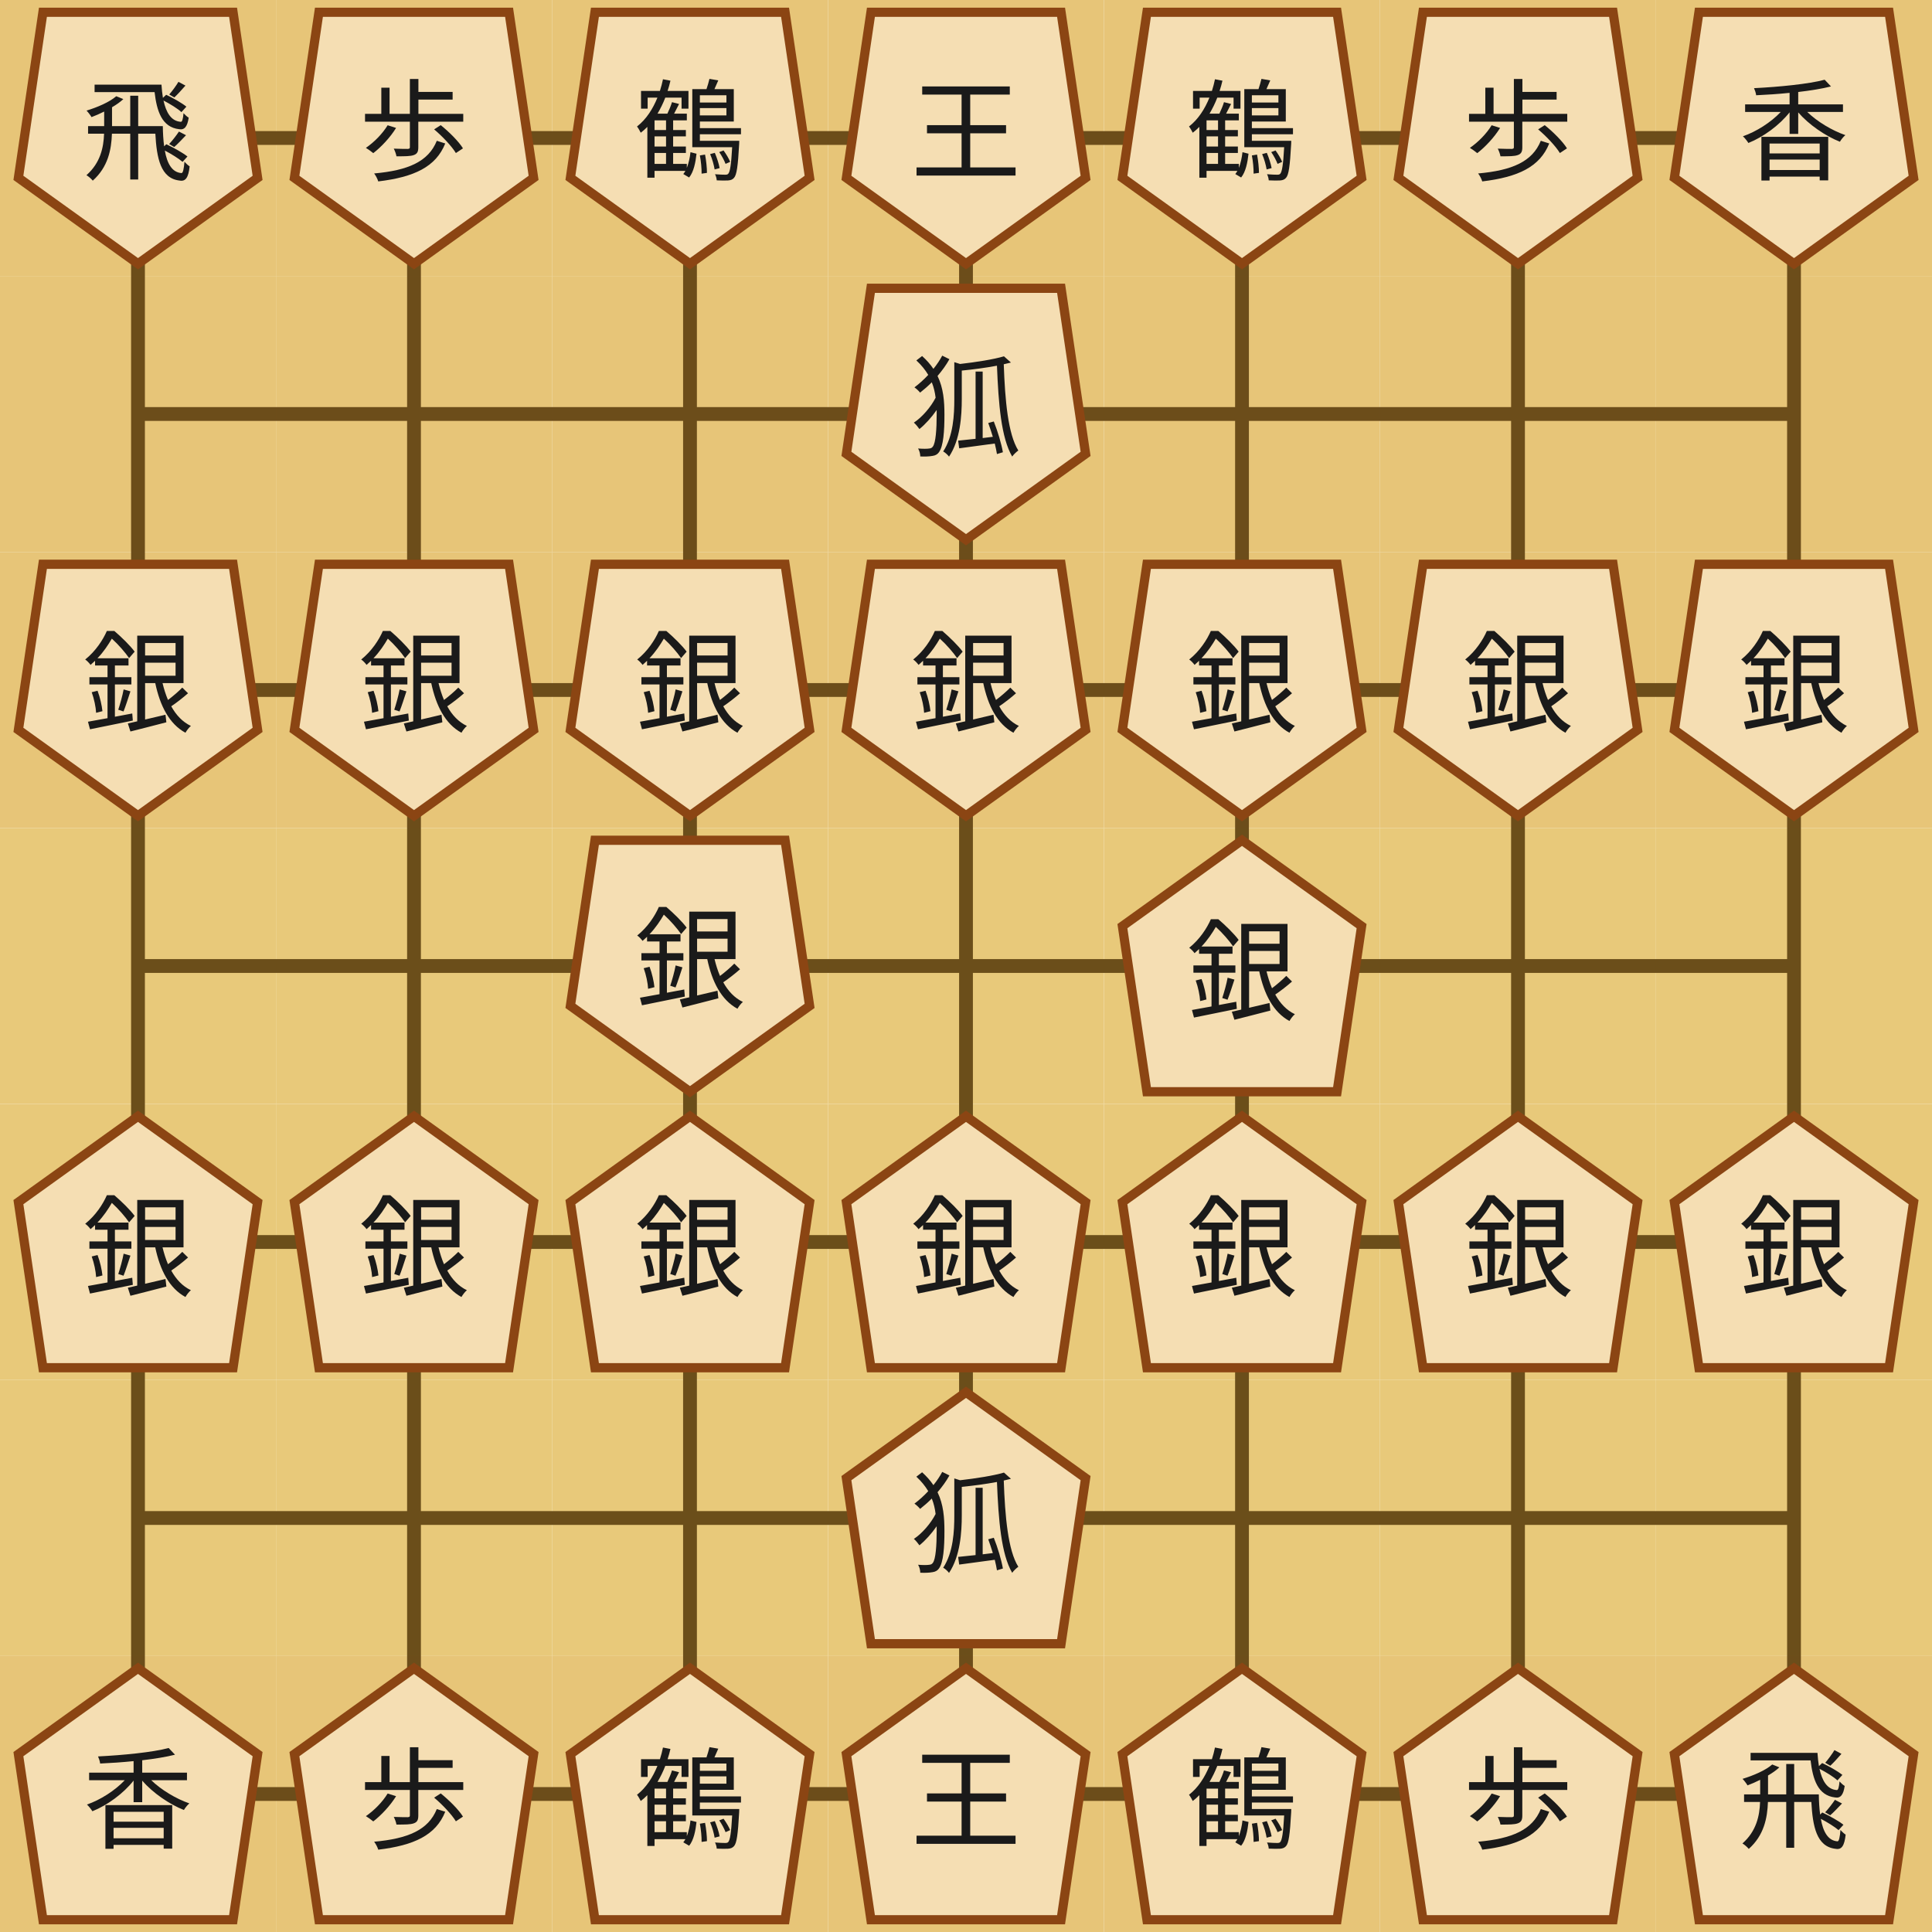
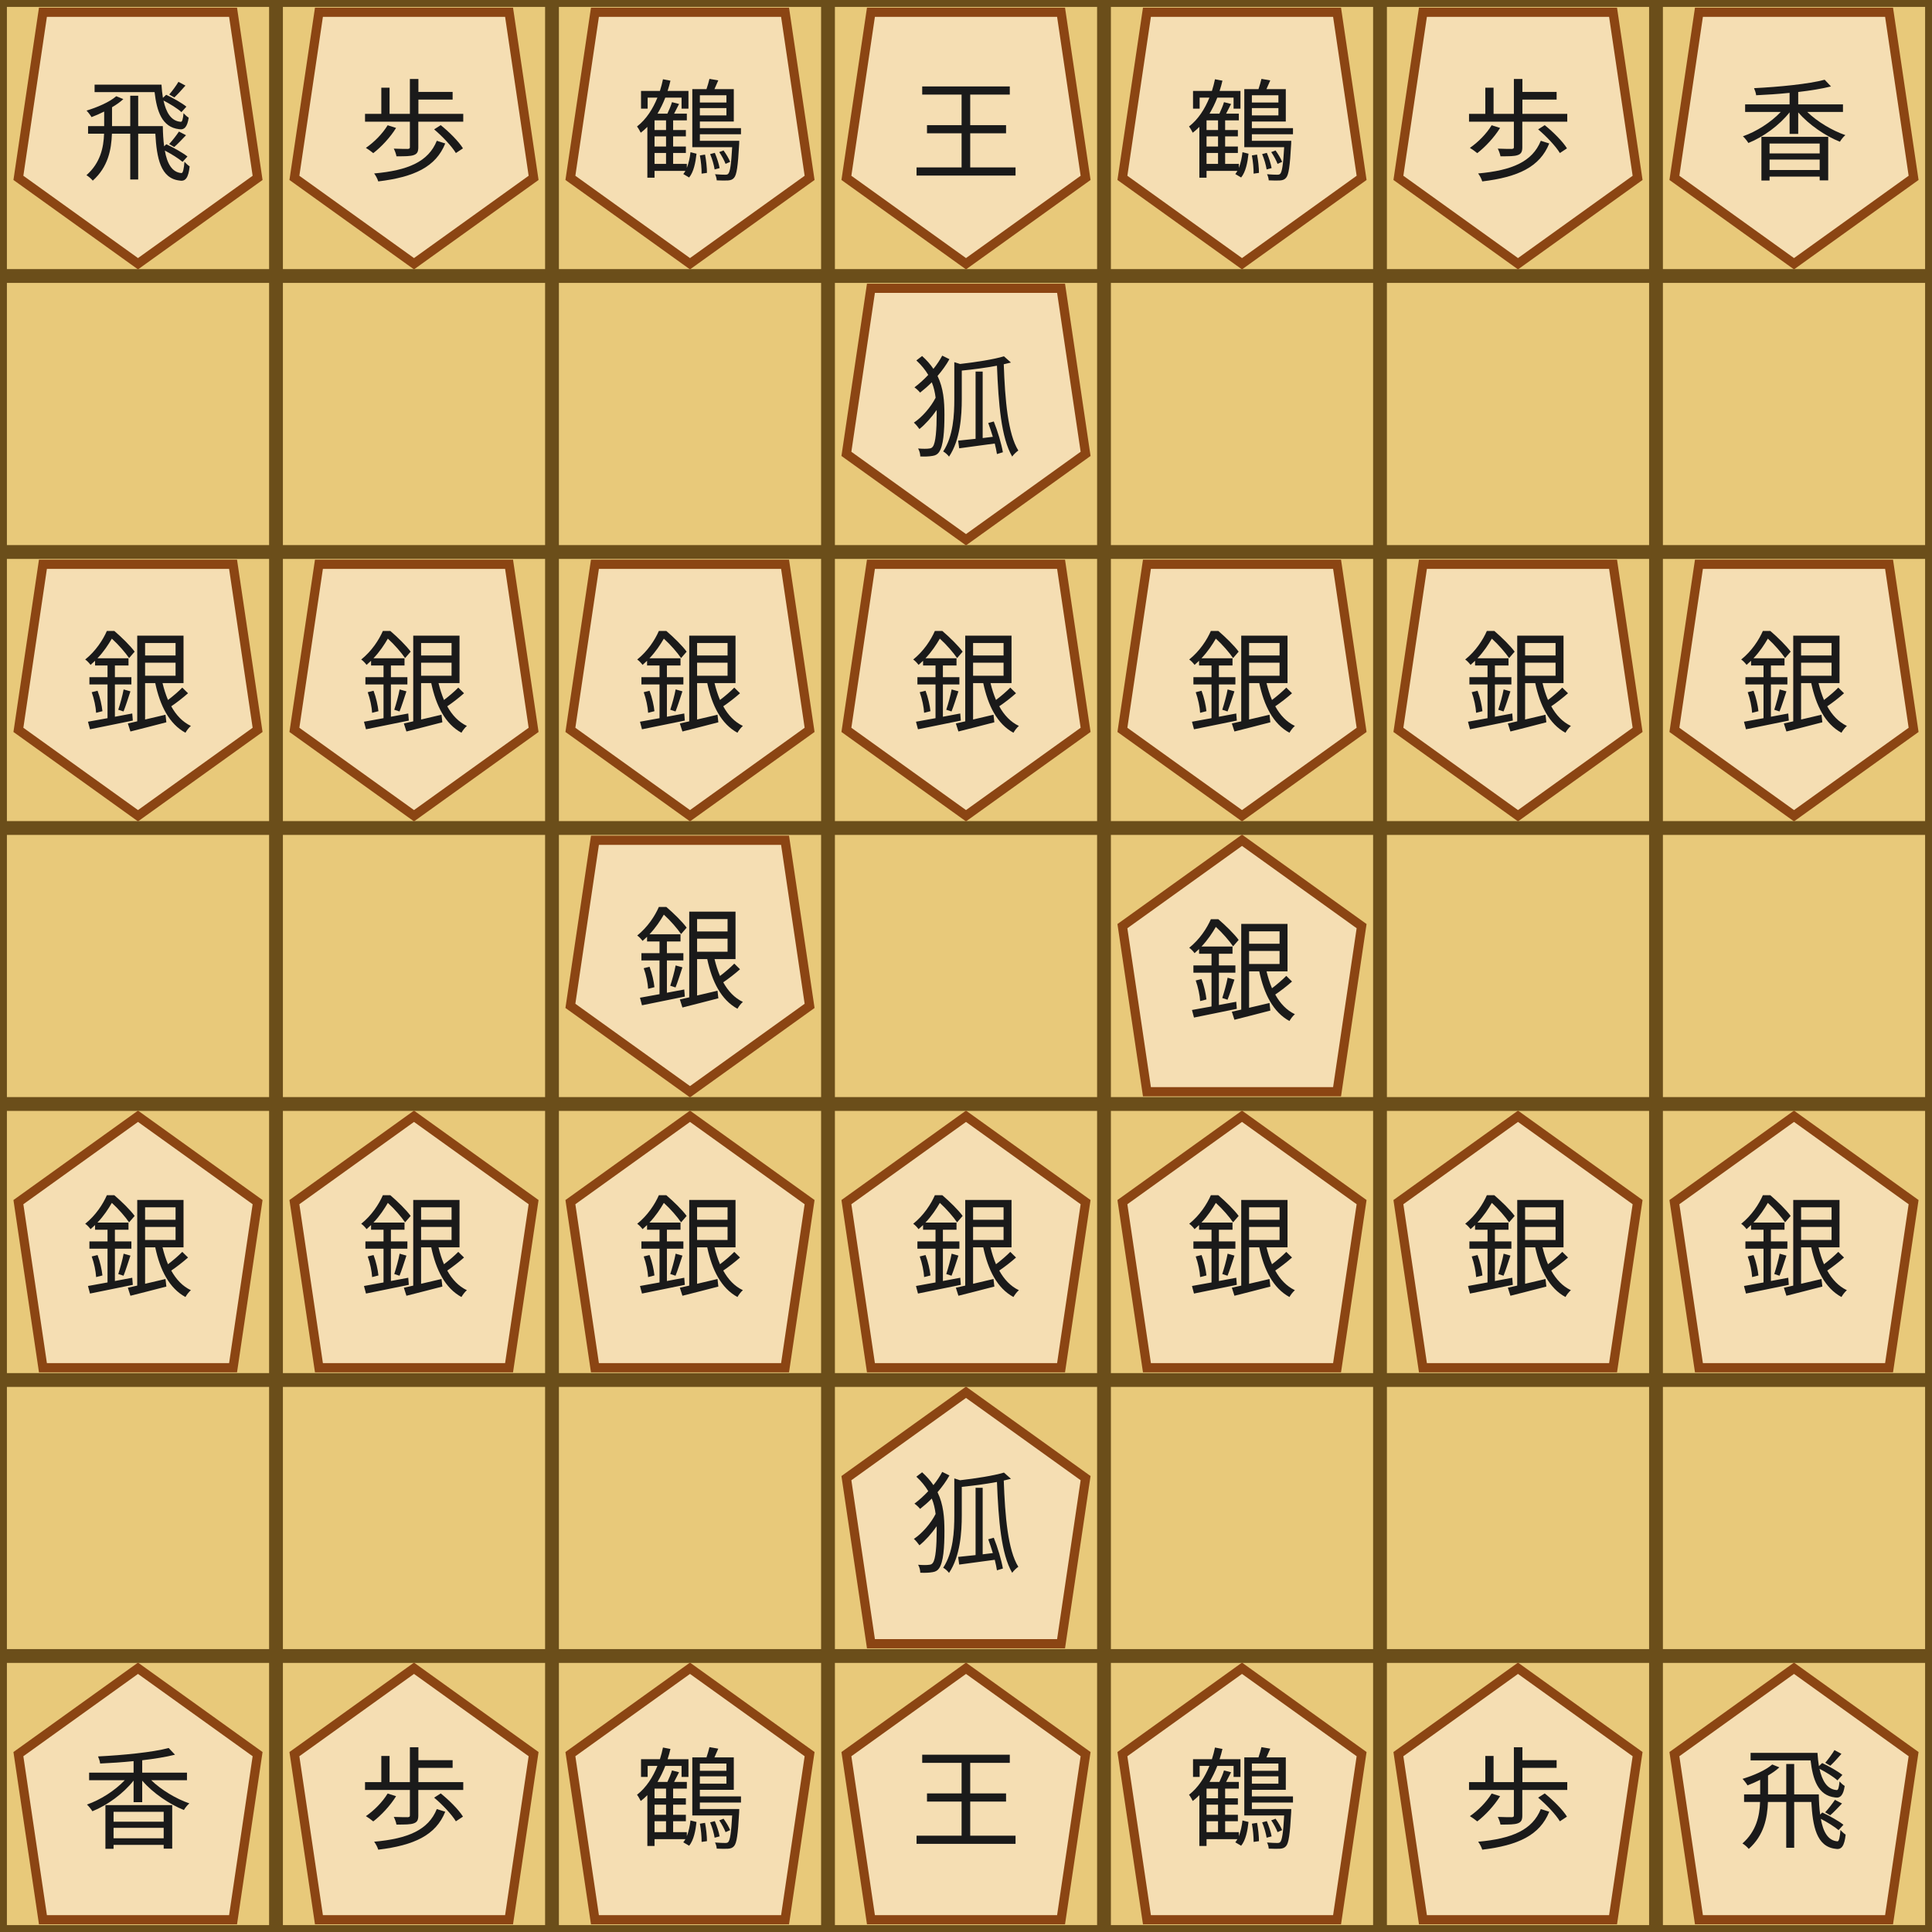
<svg xmlns="http://www.w3.org/2000/svg" viewBox="0 0 280 280" width="280" height="280">
  <defs>
    <symbol id="piece-mce-shogi-fairy-bR" viewBox="0 0 45 45">
      <polygon points="22.5,43 3,29 7,2 38,2 42,29" fill="#f5deb3" stroke="#8b4513" stroke-width="1.5" />
      <text x="22.5" y="28" text-anchor="middle" font-size="18" font-family="serif" fill="#1a1a1a">飛</text>
    </symbol>
    <symbol id="piece-mce-shogi-fairy-bP" viewBox="0 0 45 45">
      <polygon points="22.5,43 3,29 7,2 38,2 42,29" fill="#f5deb3" stroke="#8b4513" stroke-width="1.5" />
      <text x="22.5" y="28" text-anchor="middle" font-size="18" font-family="serif" fill="#1a1a1a">歩</text>
    </symbol>
    <symbol id="piece-mce-shogi-fairy-bTC" viewBox="0 0 45 45">
      <polygon points="22.5,43 3,29 7,2 38,2 42,29" fill="#f5deb3" stroke="#8b4513" stroke-width="1.5" />
      <text x="22.5" y="28" text-anchor="middle" font-size="18" font-family="serif" fill="#1a1a1a">鶴</text>
    </symbol>
    <symbol id="piece-mce-shogi-fairy-bK" viewBox="0 0 45 45">
      <polygon points="22.5,43 3,29 7,2 38,2 42,29" fill="#f5deb3" stroke="#8b4513" stroke-width="1.5" />
      <text x="22.5" y="28" text-anchor="middle" font-size="18" font-family="serif" fill="#1a1a1a">王</text>
    </symbol>
    <symbol id="piece-mce-shogi-fairy-bL" viewBox="0 0 45 45">
      <polygon points="22.5,43 3,29 7,2 38,2 42,29" fill="#f5deb3" stroke="#8b4513" stroke-width="1.5" />
      <text x="22.5" y="28" text-anchor="middle" font-size="18" font-family="serif" fill="#1a1a1a">香</text>
    </symbol>
    <symbol id="piece-mce-shogi-fairy-bTF" viewBox="0 0 45 45">
      <polygon points="22.5,43 3,29 7,2 38,2 42,29" fill="#f5deb3" stroke="#8b4513" stroke-width="1.5" />
      <text x="22.5" y="28" text-anchor="middle" font-size="18" font-family="serif" fill="#1a1a1a">狐</text>
    </symbol>
    <symbol id="piece-mce-shogi-fairy-bS" viewBox="0 0 45 45">
      <polygon points="22.5,43 3,29 7,2 38,2 42,29" fill="#f5deb3" stroke="#8b4513" stroke-width="1.5" />
      <text x="22.5" y="28" text-anchor="middle" font-size="18" font-family="serif" fill="#1a1a1a">銀</text>
    </symbol>
    <symbol id="piece-mce-shogi-fairy-wS" viewBox="0 0 45 45">
      <polygon points="22.5,2 42,16 38,43 7,43 3,16" fill="#f5deb3" stroke="#8b4513" stroke-width="1.5" />
      <text x="22.5" y="30" text-anchor="middle" font-size="18" font-family="serif" fill="#1a1a1a">銀</text>
    </symbol>
    <symbol id="piece-mce-shogi-fairy-wTF" viewBox="0 0 45 45">
      <polygon points="22.5,2 42,16 38,43 7,43 3,16" fill="#f5deb3" stroke="#8b4513" stroke-width="1.5" />
      <text x="22.5" y="30" text-anchor="middle" font-size="18" font-family="serif" fill="#1a1a1a">狐</text>
    </symbol>
    <symbol id="piece-mce-shogi-fairy-wL" viewBox="0 0 45 45">
      <polygon points="22.5,2 42,16 38,43 7,43 3,16" fill="#f5deb3" stroke="#8b4513" stroke-width="1.5" />
      <text x="22.5" y="30" text-anchor="middle" font-size="18" font-family="serif" fill="#1a1a1a">香</text>
    </symbol>
    <symbol id="piece-mce-shogi-fairy-wP" viewBox="0 0 45 45">
      <polygon points="22.5,2 42,16 38,43 7,43 3,16" fill="#f5deb3" stroke="#8b4513" stroke-width="1.5" />
      <text x="22.5" y="30" text-anchor="middle" font-size="18" font-family="serif" fill="#1a1a1a">歩</text>
    </symbol>
    <symbol id="piece-mce-shogi-fairy-wTC" viewBox="0 0 45 45">
      <polygon points="22.5,2 42,16 38,43 7,43 3,16" fill="#f5deb3" stroke="#8b4513" stroke-width="1.5" />
      <text x="22.5" y="30" text-anchor="middle" font-size="18" font-family="serif" fill="#1a1a1a">鶴</text>
    </symbol>
    <symbol id="piece-mce-shogi-fairy-wK" viewBox="0 0 45 45">
      <polygon points="22.5,2 42,16 38,43 7,43 3,16" fill="#f5deb3" stroke="#8b4513" stroke-width="1.5" />
      <text x="22.5" y="30" text-anchor="middle" font-size="18" font-family="serif" fill="#1a1a1a">王</text>
    </symbol>
    <symbol id="piece-mce-shogi-fairy-wR" viewBox="0 0 45 45">
      <polygon points="22.5,2 42,16 38,43 7,43 3,16" fill="#f5deb3" stroke="#8b4513" stroke-width="1.5" />
      <text x="22.5" y="30" text-anchor="middle" font-size="18" font-family="serif" fill="#1a1a1a">飛</text>
    </symbol>
  </defs>
  <rect x="0" y="0" width="40" height="40" fill="#e8c97a" data-sq="a7" class="board-cell" pointer-events="all" />
  <rect x="40" y="0" width="40" height="40" fill="#e8c97a" data-sq="b7" class="board-cell" pointer-events="all" />
  <rect x="80" y="0" width="40" height="40" fill="#e8c97a" data-sq="c7" class="board-cell" pointer-events="all" />
  <rect x="120" y="0" width="40" height="40" fill="#e8c97a" data-sq="d7" class="board-cell" pointer-events="all" />
  <rect x="160" y="0" width="40" height="40" fill="#e8c97a" data-sq="e7" class="board-cell" pointer-events="all" />
  <rect x="200" y="0" width="40" height="40" fill="#e8c97a" data-sq="f7" class="board-cell" pointer-events="all" />
  <rect x="240" y="0" width="40" height="40" fill="#e8c97a" data-sq="g7" class="board-cell" pointer-events="all" />
  <rect x="0" y="40" width="40" height="40" fill="#e8c97a" data-sq="a6" class="board-cell" pointer-events="all" />
  <rect x="40" y="40" width="40" height="40" fill="#e8c97a" data-sq="b6" class="board-cell" pointer-events="all" />
  <rect x="80" y="40" width="40" height="40" fill="#e8c97a" data-sq="c6" class="board-cell" pointer-events="all" />
  <rect x="120" y="40" width="40" height="40" fill="#e8c97a" data-sq="d6" class="board-cell" pointer-events="all" />
  <rect x="160" y="40" width="40" height="40" fill="#e8c97a" data-sq="e6" class="board-cell" pointer-events="all" />
  <rect x="200" y="40" width="40" height="40" fill="#e8c97a" data-sq="f6" class="board-cell" pointer-events="all" />
  <rect x="240" y="40" width="40" height="40" fill="#e8c97a" data-sq="g6" class="board-cell" pointer-events="all" />
  <rect x="0" y="80" width="40" height="40" fill="#e8c97a" data-sq="a5" class="board-cell" pointer-events="all" />
  <rect x="40" y="80" width="40" height="40" fill="#e8c97a" data-sq="b5" class="board-cell" pointer-events="all" />
  <rect x="80" y="80" width="40" height="40" fill="#e8c97a" data-sq="c5" class="board-cell" pointer-events="all" />
  <rect x="120" y="80" width="40" height="40" fill="#e8c97a" data-sq="d5" class="board-cell" pointer-events="all" />
  <rect x="160" y="80" width="40" height="40" fill="#e8c97a" data-sq="e5" class="board-cell" pointer-events="all" />
  <rect x="200" y="80" width="40" height="40" fill="#e8c97a" data-sq="f5" class="board-cell" pointer-events="all" />
  <rect x="240" y="80" width="40" height="40" fill="#e8c97a" data-sq="g5" class="board-cell" pointer-events="all" />
  <rect x="0" y="120" width="40" height="40" fill="#e8c97a" data-sq="a4" class="board-cell" pointer-events="all" />
  <rect x="40" y="120" width="40" height="40" fill="#e8c97a" data-sq="b4" class="board-cell" pointer-events="all" />
  <rect x="80" y="120" width="40" height="40" fill="#e8c97a" data-sq="c4" class="board-cell" pointer-events="all" />
  <rect x="120" y="120" width="40" height="40" fill="#e8c97a" data-sq="d4" class="board-cell" pointer-events="all" />
  <rect x="160" y="120" width="40" height="40" fill="#e8c97a" data-sq="e4" class="board-cell" pointer-events="all" />
  <rect x="200" y="120" width="40" height="40" fill="#e8c97a" data-sq="f4" class="board-cell" pointer-events="all" />
  <rect x="240" y="120" width="40" height="40" fill="#e8c97a" data-sq="g4" class="board-cell" pointer-events="all" />
  <rect x="0" y="160" width="40" height="40" fill="#e8c97a" data-sq="a3" class="board-cell" pointer-events="all" />
  <rect x="40" y="160" width="40" height="40" fill="#e8c97a" data-sq="b3" class="board-cell" pointer-events="all" />
  <rect x="80" y="160" width="40" height="40" fill="#e8c97a" data-sq="c3" class="board-cell" pointer-events="all" />
  <rect x="120" y="160" width="40" height="40" fill="#e8c97a" data-sq="d3" class="board-cell" pointer-events="all" />
  <rect x="160" y="160" width="40" height="40" fill="#e8c97a" data-sq="e3" class="board-cell" pointer-events="all" />
  <rect x="200" y="160" width="40" height="40" fill="#e8c97a" data-sq="f3" class="board-cell" pointer-events="all" />
  <rect x="240" y="160" width="40" height="40" fill="#e8c97a" data-sq="g3" class="board-cell" pointer-events="all" />
  <rect x="0" y="200" width="40" height="40" fill="#e8c97a" data-sq="a2" class="board-cell" pointer-events="all" />
  <rect x="40" y="200" width="40" height="40" fill="#e8c97a" data-sq="b2" class="board-cell" pointer-events="all" />
  <rect x="80" y="200" width="40" height="40" fill="#e8c97a" data-sq="c2" class="board-cell" pointer-events="all" />
  <rect x="120" y="200" width="40" height="40" fill="#e8c97a" data-sq="d2" class="board-cell" pointer-events="all" />
  <rect x="160" y="200" width="40" height="40" fill="#e8c97a" data-sq="e2" class="board-cell" pointer-events="all" />
  <rect x="200" y="200" width="40" height="40" fill="#e8c97a" data-sq="f2" class="board-cell" pointer-events="all" />
  <rect x="240" y="200" width="40" height="40" fill="#e8c97a" data-sq="g2" class="board-cell" pointer-events="all" />
  <rect x="0" y="240" width="40" height="40" fill="#e8c97a" data-sq="a1" class="board-cell" pointer-events="all" />
  <rect x="40" y="240" width="40" height="40" fill="#e8c97a" data-sq="b1" class="board-cell" pointer-events="all" />
  <rect x="80" y="240" width="40" height="40" fill="#e8c97a" data-sq="c1" class="board-cell" pointer-events="all" />
  <rect x="120" y="240" width="40" height="40" fill="#e8c97a" data-sq="d1" class="board-cell" pointer-events="all" />
  <rect x="160" y="240" width="40" height="40" fill="#e8c97a" data-sq="e1" class="board-cell" pointer-events="all" />
  <rect x="200" y="240" width="40" height="40" fill="#e8c97a" data-sq="f1" class="board-cell" pointer-events="all" />
  <rect x="240" y="240" width="40" height="40" fill="#e8c97a" data-sq="g1" class="board-cell" pointer-events="all" />
-   <line x1="20" y1="20" x2="260" y2="20" pointer-events="none" stroke="#6b4e1a" stroke-width="2" />
-   <line x1="20" y1="60" x2="260" y2="60" pointer-events="none" stroke="#6b4e1a" stroke-width="2" />
-   <line x1="20" y1="100" x2="260" y2="100" pointer-events="none" stroke="#6b4e1a" stroke-width="2" />
-   <line x1="20" y1="140" x2="260" y2="140" pointer-events="none" stroke="#6b4e1a" stroke-width="2" />
-   <line x1="20" y1="180" x2="260" y2="180" pointer-events="none" stroke="#6b4e1a" stroke-width="2" />
-   <line x1="20" y1="220" x2="260" y2="220" pointer-events="none" stroke="#6b4e1a" stroke-width="2" />
-   <line x1="20" y1="260" x2="260" y2="260" pointer-events="none" stroke="#6b4e1a" stroke-width="2" />
-   <line x1="20" y1="20" x2="20" y2="260" pointer-events="none" stroke="#6b4e1a" stroke-width="2" />
-   <line x1="60" y1="20" x2="60" y2="260" pointer-events="none" stroke="#6b4e1a" stroke-width="2" />
-   <line x1="100" y1="20" x2="100" y2="260" pointer-events="none" stroke="#6b4e1a" stroke-width="2" />
-   <line x1="140" y1="20" x2="140" y2="260" pointer-events="none" stroke="#6b4e1a" stroke-width="2" />
-   <line x1="180" y1="20" x2="180" y2="260" pointer-events="none" stroke="#6b4e1a" stroke-width="2" />
-   <line x1="220" y1="20" x2="220" y2="260" pointer-events="none" stroke="#6b4e1a" stroke-width="2" />
-   <line x1="260" y1="20" x2="260" y2="260" pointer-events="none" stroke="#6b4e1a" stroke-width="2" />
-   <rect x="0" y="0" width="40" height="40" fill="rgba(180, 60, 40, 0.08)" opacity="0.3" pointer-events="none" />
-   <rect x="40" y="0" width="40" height="40" fill="rgba(180, 60, 40, 0.08)" opacity="0.3" pointer-events="none" />
-   <rect x="80" y="0" width="40" height="40" fill="rgba(180, 60, 40, 0.08)" opacity="0.3" pointer-events="none" />
-   <rect x="120" y="0" width="40" height="40" fill="rgba(180, 60, 40, 0.08)" opacity="0.3" pointer-events="none" />
-   <rect x="160" y="0" width="40" height="40" fill="rgba(180, 60, 40, 0.08)" opacity="0.3" pointer-events="none" />
-   <rect x="200" y="0" width="40" height="40" fill="rgba(180, 60, 40, 0.08)" opacity="0.3" pointer-events="none" />
-   <rect x="240" y="0" width="40" height="40" fill="rgba(180, 60, 40, 0.08)" opacity="0.3" pointer-events="none" />
-   <rect x="0" y="40" width="40" height="40" fill="rgba(180, 60, 40, 0.08)" opacity="0.3" pointer-events="none" />
-   <rect x="40" y="40" width="40" height="40" fill="rgba(180, 60, 40, 0.08)" opacity="0.3" pointer-events="none" />
-   <rect x="80" y="40" width="40" height="40" fill="rgba(180, 60, 40, 0.08)" opacity="0.3" pointer-events="none" />
-   <rect x="120" y="40" width="40" height="40" fill="rgba(180, 60, 40, 0.08)" opacity="0.3" pointer-events="none" />
-   <rect x="160" y="40" width="40" height="40" fill="rgba(180, 60, 40, 0.08)" opacity="0.3" pointer-events="none" />
-   <rect x="200" y="40" width="40" height="40" fill="rgba(180, 60, 40, 0.08)" opacity="0.3" pointer-events="none" />
-   <rect x="240" y="40" width="40" height="40" fill="rgba(180, 60, 40, 0.08)" opacity="0.3" pointer-events="none" />
-   <rect x="0" y="80" width="40" height="40" fill="rgba(180, 60, 40, 0.08)" opacity="0.3" pointer-events="none" />
-   <rect x="40" y="80" width="40" height="40" fill="rgba(180, 60, 40, 0.08)" opacity="0.3" pointer-events="none" />
-   <rect x="80" y="80" width="40" height="40" fill="rgba(180, 60, 40, 0.08)" opacity="0.3" pointer-events="none" />
-   <rect x="120" y="80" width="40" height="40" fill="rgba(180, 60, 40, 0.08)" opacity="0.3" pointer-events="none" />
-   <rect x="160" y="80" width="40" height="40" fill="rgba(180, 60, 40, 0.08)" opacity="0.3" pointer-events="none" />
-   <rect x="200" y="80" width="40" height="40" fill="rgba(180, 60, 40, 0.08)" opacity="0.3" pointer-events="none" />
-   <rect x="240" y="80" width="40" height="40" fill="rgba(180, 60, 40, 0.08)" opacity="0.3" pointer-events="none" />
-   <rect x="0" y="240" width="40" height="40" fill="rgba(180, 60, 40, 0.08)" opacity="0.3" pointer-events="none" />
-   <rect x="40" y="240" width="40" height="40" fill="rgba(180, 60, 40, 0.08)" opacity="0.3" pointer-events="none" />
-   <rect x="80" y="240" width="40" height="40" fill="rgba(180, 60, 40, 0.08)" opacity="0.3" pointer-events="none" />
-   <rect x="120" y="240" width="40" height="40" fill="rgba(180, 60, 40, 0.08)" opacity="0.3" pointer-events="none" />
-   <rect x="160" y="240" width="40" height="40" fill="rgba(180, 60, 40, 0.08)" opacity="0.3" pointer-events="none" />
-   <rect x="200" y="240" width="40" height="40" fill="rgba(180, 60, 40, 0.08)" opacity="0.3" pointer-events="none" />
-   <rect x="240" y="240" width="40" height="40" fill="rgba(180, 60, 40, 0.08)" opacity="0.3" pointer-events="none" />
-   <circle cx="100" cy="100" r="3" fill="#6b4e1a" pointer-events="none" />
-   <circle cx="260" cy="100" r="3" fill="#6b4e1a" pointer-events="none" />
-   <circle cx="100" cy="260" r="3" fill="#6b4e1a" pointer-events="none" />
-   <circle cx="260" cy="260" r="3" fill="#6b4e1a" pointer-events="none" />
+   <line x1="0" y1="0" x2="280" y2="0" pointer-events="none" stroke="#6b4e1a" stroke-width="2" />
+   <line x1="0" y1="40" x2="280" y2="40" pointer-events="none" stroke="#6b4e1a" stroke-width="2" />
+   <line x1="0" y1="80" x2="280" y2="80" pointer-events="none" stroke="#6b4e1a" stroke-width="2" />
+   <line x1="0" y1="120" x2="280" y2="120" pointer-events="none" stroke="#6b4e1a" stroke-width="2" />
+   <line x1="0" y1="160" x2="280" y2="160" pointer-events="none" stroke="#6b4e1a" stroke-width="2" />
+   <line x1="0" y1="200" x2="280" y2="200" pointer-events="none" stroke="#6b4e1a" stroke-width="2" />
+   <line x1="0" y1="240" x2="280" y2="240" pointer-events="none" stroke="#6b4e1a" stroke-width="2" />
+   <line x1="0" y1="280" x2="280" y2="280" pointer-events="none" stroke="#6b4e1a" stroke-width="2" />
+   <line x1="0" y1="0" x2="0" y2="280" pointer-events="none" stroke="#6b4e1a" stroke-width="2" />
+   <line x1="40" y1="0" x2="40" y2="280" pointer-events="none" stroke="#6b4e1a" stroke-width="2" />
+   <line x1="80" y1="0" x2="80" y2="280" pointer-events="none" stroke="#6b4e1a" stroke-width="2" />
+   <line x1="120" y1="0" x2="120" y2="280" pointer-events="none" stroke="#6b4e1a" stroke-width="2" />
+   <line x1="160" y1="0" x2="160" y2="280" pointer-events="none" stroke="#6b4e1a" stroke-width="2" />
+   <line x1="200" y1="0" x2="200" y2="280" pointer-events="none" stroke="#6b4e1a" stroke-width="2" />
+   <line x1="240" y1="0" x2="240" y2="280" pointer-events="none" stroke="#6b4e1a" stroke-width="2" />
+   <line x1="280" y1="0" x2="280" y2="280" pointer-events="none" stroke="#6b4e1a" stroke-width="2" />
  <g pointer-events="none">
    <use href="#piece-mce-shogi-fairy-bR" x="0" y="0" width="40" height="40" />
    <use href="#piece-mce-shogi-fairy-bP" x="40" y="0" width="40" height="40" />
    <use href="#piece-mce-shogi-fairy-bTC" x="80" y="0" width="40" height="40" />
    <use href="#piece-mce-shogi-fairy-bK" x="120" y="0" width="40" height="40" />
    <use href="#piece-mce-shogi-fairy-bTC" x="160" y="0" width="40" height="40" />
    <use href="#piece-mce-shogi-fairy-bP" x="200" y="0" width="40" height="40" />
    <use href="#piece-mce-shogi-fairy-bL" x="240" y="0" width="40" height="40" />
    <use href="#piece-mce-shogi-fairy-bTF" x="120" y="40" width="40" height="40" />
    <use href="#piece-mce-shogi-fairy-bS" x="0" y="80" width="40" height="40" />
    <use href="#piece-mce-shogi-fairy-bS" x="40" y="80" width="40" height="40" />
    <use href="#piece-mce-shogi-fairy-bS" x="80" y="80" width="40" height="40" />
    <use href="#piece-mce-shogi-fairy-bS" x="120" y="80" width="40" height="40" />
    <use href="#piece-mce-shogi-fairy-bS" x="160" y="80" width="40" height="40" />
    <use href="#piece-mce-shogi-fairy-bS" x="200" y="80" width="40" height="40" />
    <use href="#piece-mce-shogi-fairy-bS" x="240" y="80" width="40" height="40" />
    <use href="#piece-mce-shogi-fairy-bS" x="80" y="120" width="40" height="40" />
    <use href="#piece-mce-shogi-fairy-wS" x="160" y="120" width="40" height="40" />
    <use href="#piece-mce-shogi-fairy-wS" x="0" y="160" width="40" height="40" />
    <use href="#piece-mce-shogi-fairy-wS" x="40" y="160" width="40" height="40" />
    <use href="#piece-mce-shogi-fairy-wS" x="80" y="160" width="40" height="40" />
    <use href="#piece-mce-shogi-fairy-wS" x="120" y="160" width="40" height="40" />
    <use href="#piece-mce-shogi-fairy-wS" x="160" y="160" width="40" height="40" />
    <use href="#piece-mce-shogi-fairy-wS" x="200" y="160" width="40" height="40" />
    <use href="#piece-mce-shogi-fairy-wS" x="240" y="160" width="40" height="40" />
    <use href="#piece-mce-shogi-fairy-wTF" x="120" y="200" width="40" height="40" />
    <use href="#piece-mce-shogi-fairy-wL" x="0" y="240" width="40" height="40" />
    <use href="#piece-mce-shogi-fairy-wP" x="40" y="240" width="40" height="40" />
    <use href="#piece-mce-shogi-fairy-wTC" x="80" y="240" width="40" height="40" />
    <use href="#piece-mce-shogi-fairy-wK" x="120" y="240" width="40" height="40" />
    <use href="#piece-mce-shogi-fairy-wTC" x="160" y="240" width="40" height="40" />
    <use href="#piece-mce-shogi-fairy-wP" x="200" y="240" width="40" height="40" />
    <use href="#piece-mce-shogi-fairy-wR" x="240" y="240" width="40" height="40" />
  </g>
</svg>
